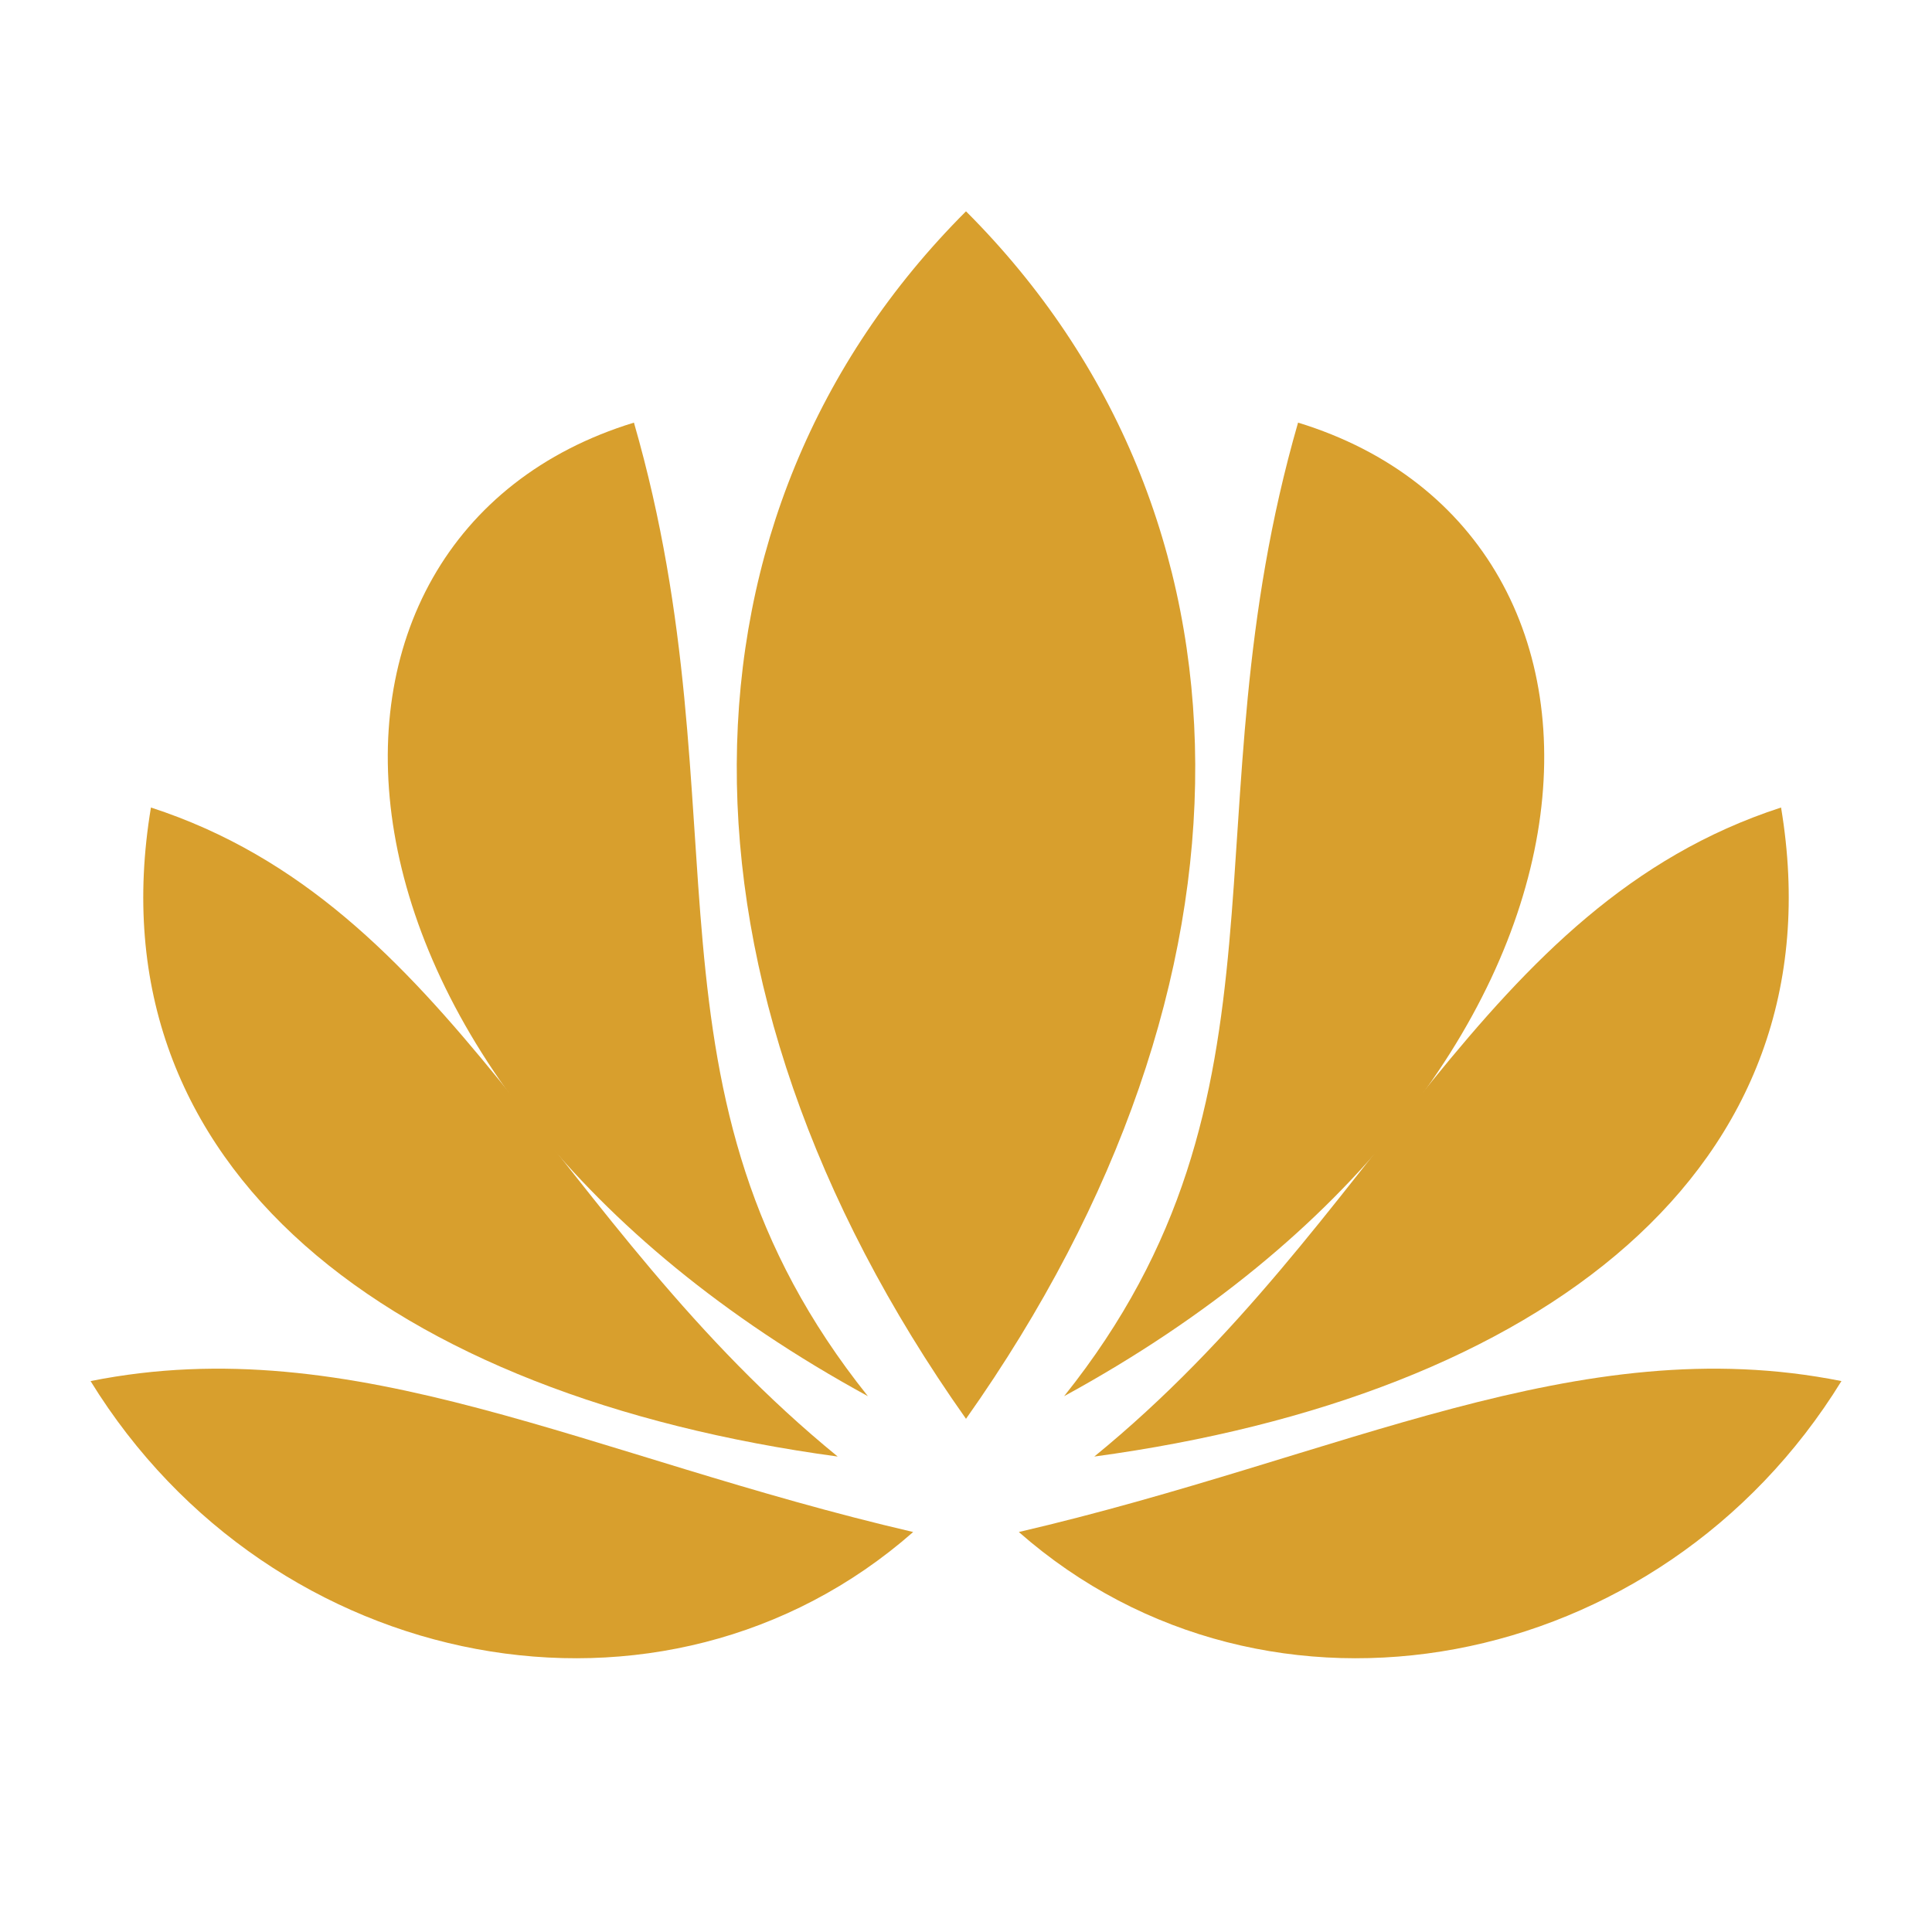
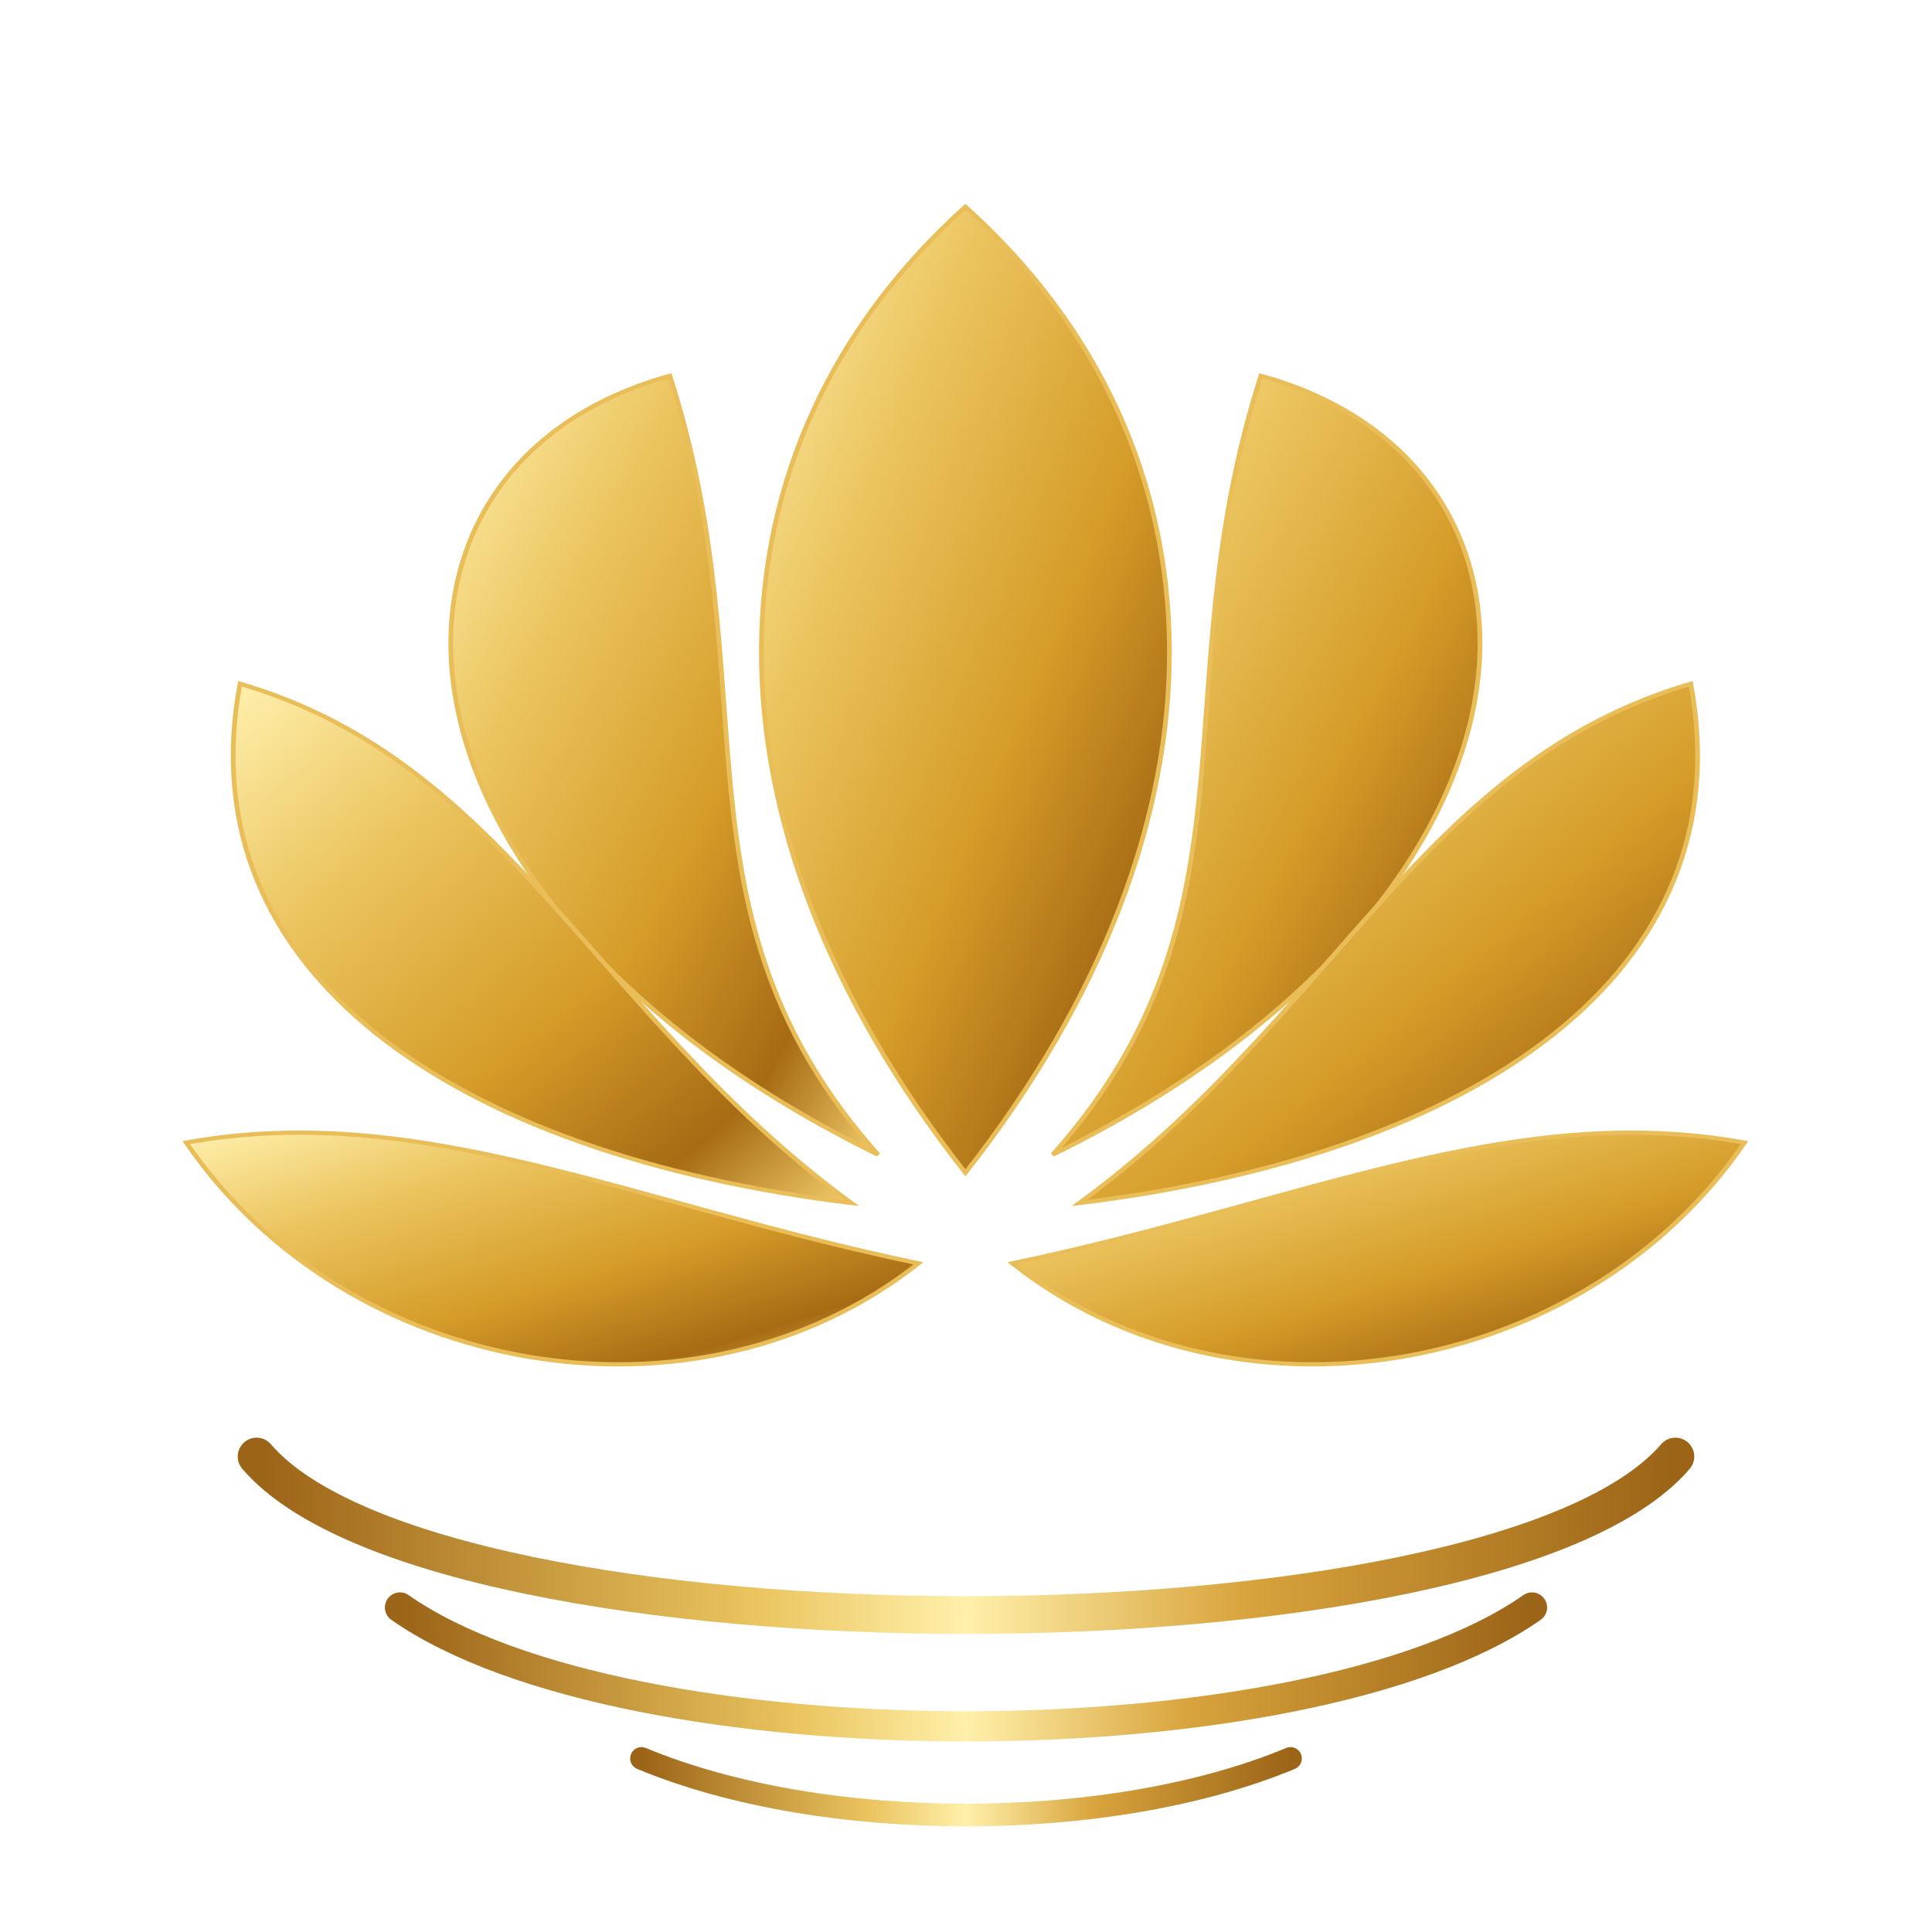
- <svg xmlns="http://www.w3.org/2000/svg" viewBox="0 0 256 256" fill="#D89F2D">
-   <path d="M128 28 C88 68 87 130 128 188 C169 130 168 68 128 28 Z" />
-   <path d="M84 56 C35 71 38 143 115 185 C83 145 99 108 84 56 Z" />
-   <path d="M172 56 C221 71 218 143 141 185 C173 145 157 108 172 56 Z" />
-   <path d="M20 107 C12 155 52 185 111 193 C73 162 60 120 20 107 Z" />
-   <path d="M236 107 C244 155 204 185 145 193 C183 162 196 120 236 107 Z" />
-   <path d="M12 183 C36 222 88 232 121 203 C78 193 47 176 12 183 Z" />
-   <path d="M244 183 C220 222 168 232 135 203 C178 193 209 176 244 183 Z" />
+ <svg xmlns="http://www.w3.org/2000/svg" viewBox="0 0 256 256">
+   <defs>
+     <linearGradient id="petal" x1="0" y1="0" x2="1" y2="1">
+       <stop stop-color="#FFF0AD" />
+       <stop offset=".28" stop-color="#EBC45E" />
+       <stop offset=".58" stop-color="#D59C29" />
+       <stop offset=".82" stop-color="#A76B14" />
+       <stop offset="1" stop-color="#F0CC6A" />
+     </linearGradient>
+     <linearGradient id="water" x1="0" y1="0" x2="1" y2="0">
+       <stop stop-color="#9C6417" />
+       <stop offset=".35" stop-color="#EAC45F" />
+       <stop offset=".5" stop-color="#FFF0AA" />
+       <stop offset=".7" stop-color="#D8A33C" />
+       <stop offset="1" stop-color="#9C6417" />
+     </linearGradient>
+   </defs>
+   <g transform="translate(14 5) scale(.89 .80)" fill="url(#petal)" stroke="#E9BE59" stroke-width=".7">
+     <path d="M128 28 C88 68 87 130 128 188 C169 130 168 68 128 28 Z" />
+     <path d="M84 56 C35 71 38 143 115 185 C83 145 99 108 84 56 Z" />
+     <path d="M172 56 C221 71 218 143 141 185 C173 145 157 108 172 56 Z" />
+     <path d="M20 107 C12 155 52 185 111 193 C73 162 60 120 20 107 Z" />
+     <path d="M236 107 C244 155 204 185 145 193 C183 162 196 120 236 107 Z" />
+     <path d="M12 183 C36 222 88 232 121 203 C78 193 47 176 12 183 Z" />
+     <path d="M244 183 C220 222 168 232 135 203 C178 193 209 176 244 183 Z" />
+   </g>
+   <g fill="none" stroke="url(#water)" stroke-linecap="round">
+     <path d="M34 193 C58 221 198 221 222 193" stroke-width="5" />
+     <path d="M53 213 C83 234 173 234 203 213" stroke-width="4" />
+     <path d="M85 233 C109 243 147 243 171 233" stroke-width="3" />
+   </g>
</svg>
